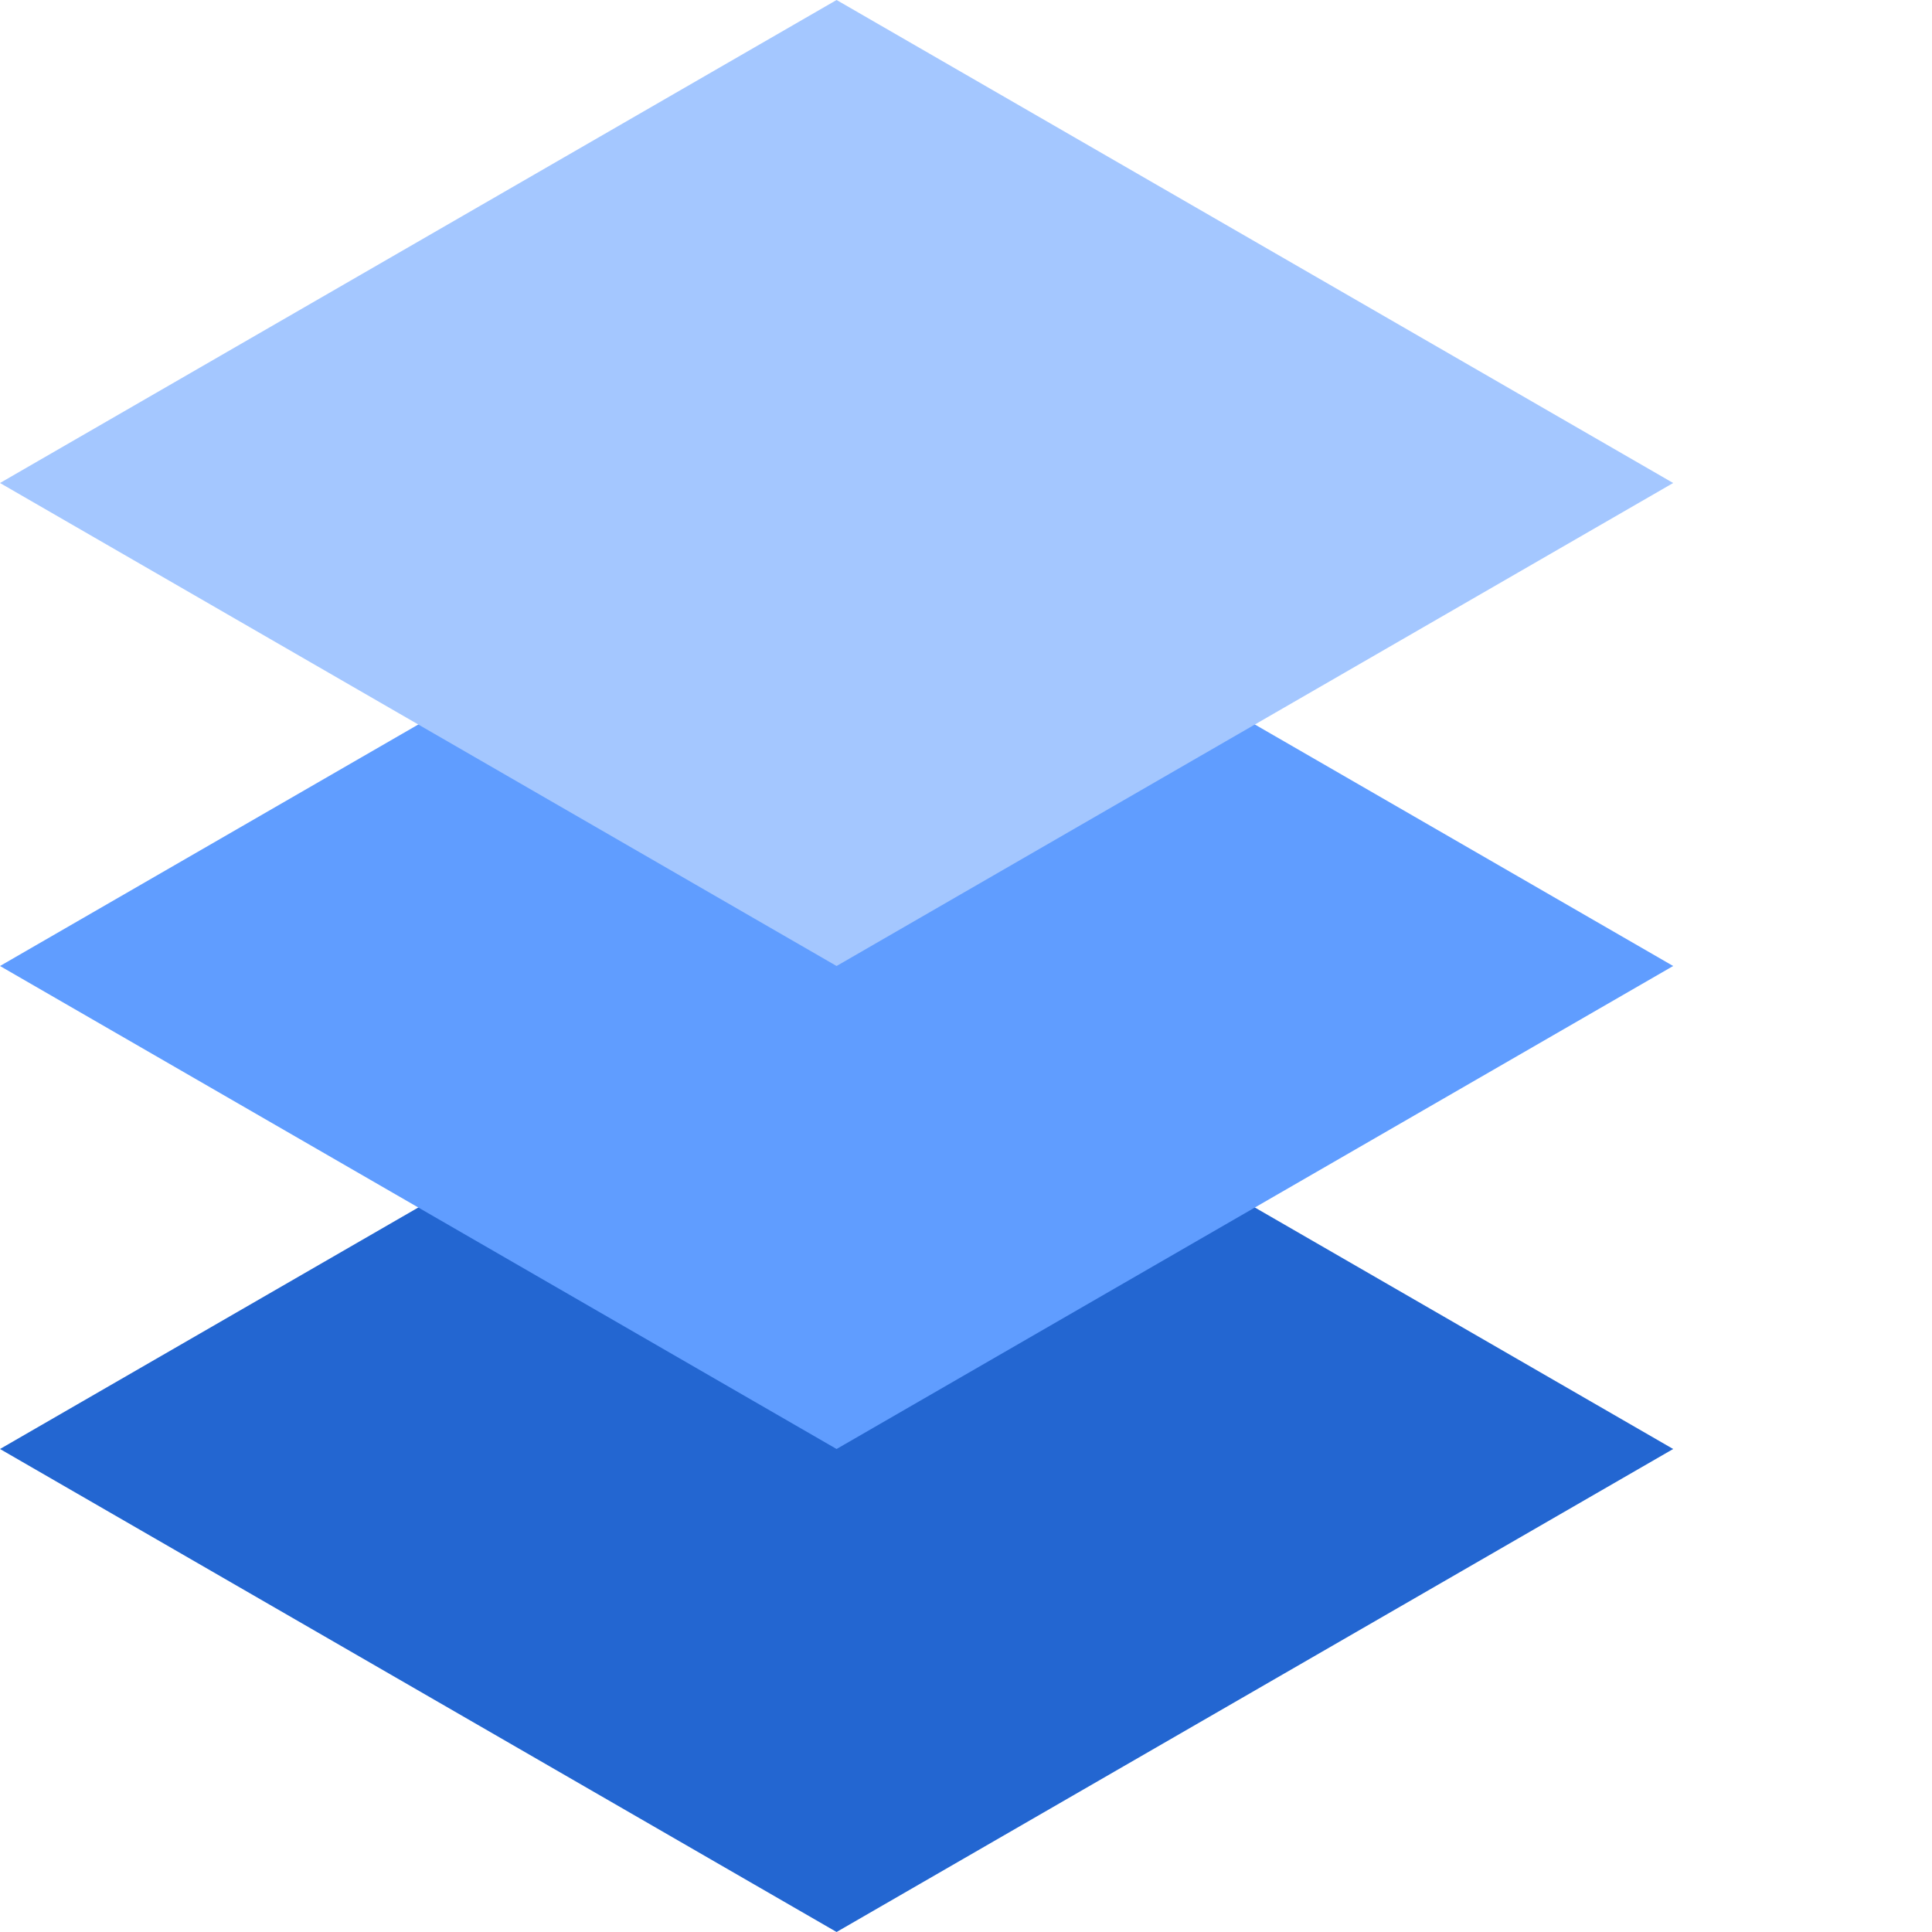
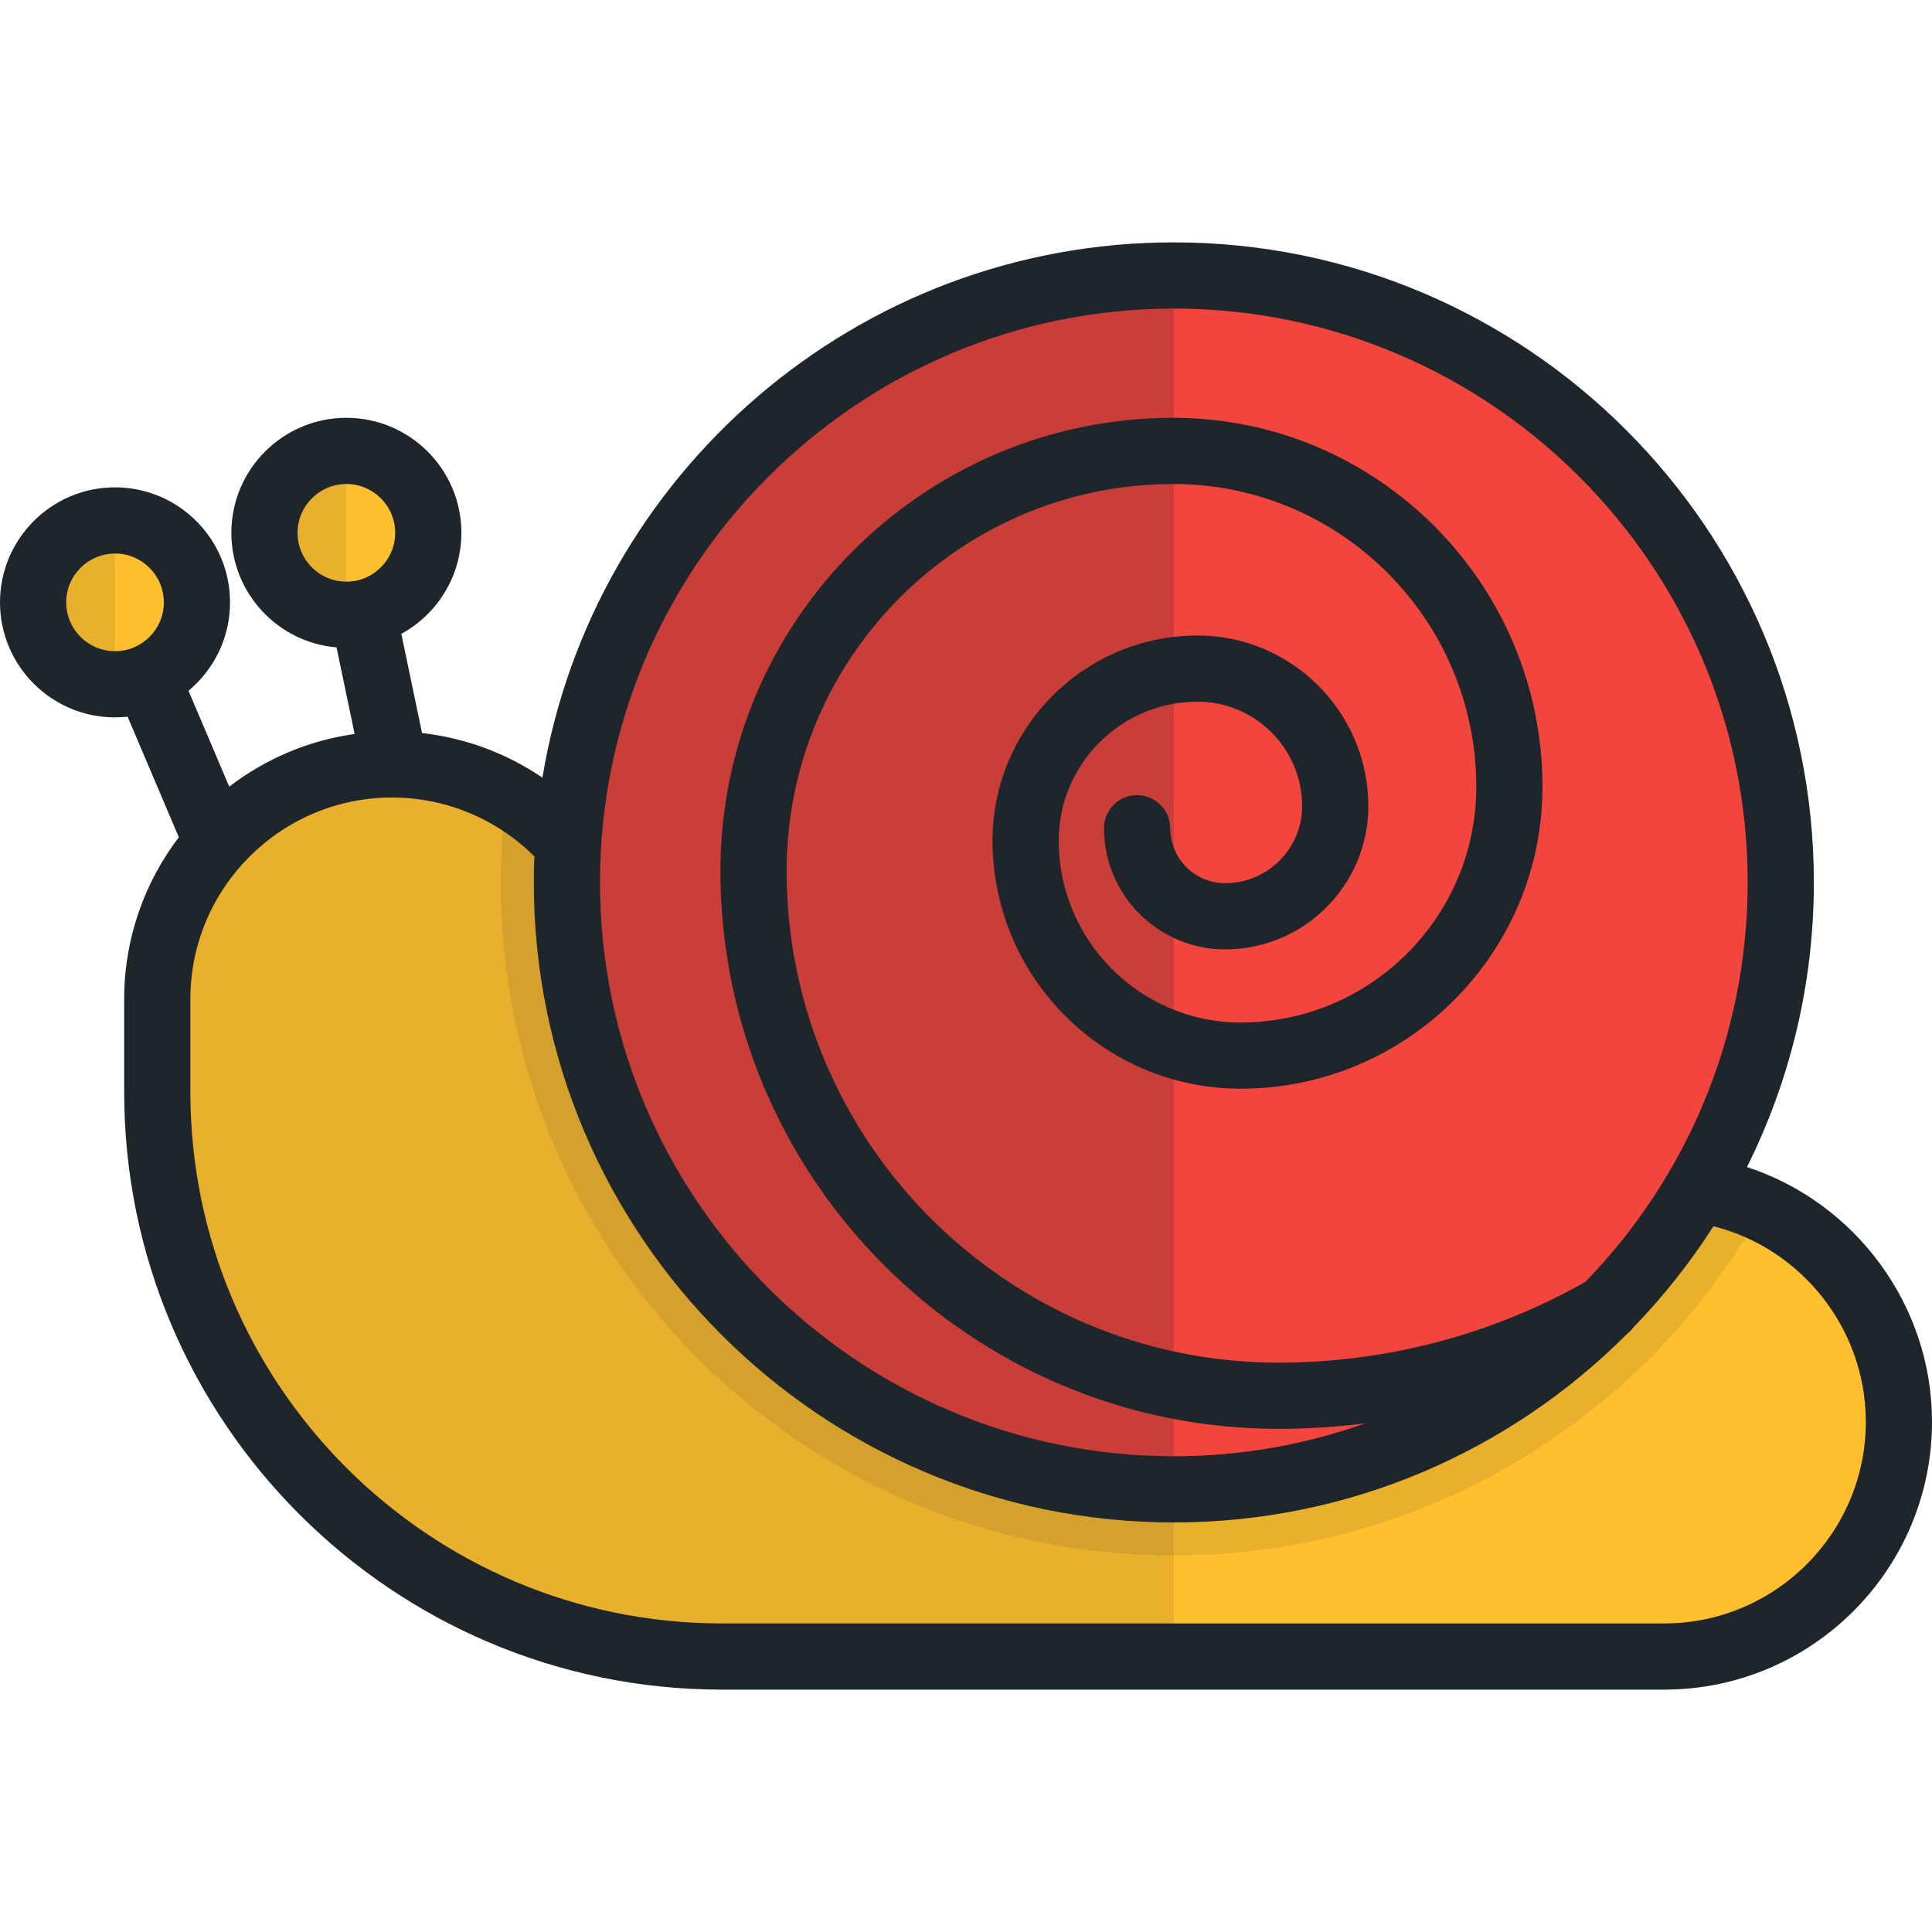
- <svg xmlns="http://www.w3.org/2000/svg" version="1.1" width="256" height="256" viewbox="0 0 949 256">
-   <path fill="#2366d1" d="M110.851 128L221.703 192L110.851 256L0 192Z" />
-   <path fill="#609dff" d="M110.851 64L221.703 128L110.851 192L0 128Z" />
-   <path fill="#a4c7ff" d="M110.851 0L221.703 64L110.851 128L0 64Z" />
+ <svg xmlns="http://www.w3.org/2000/svg" version="1.1" id="Layer_1" x="0px" y="0px" viewBox="0 0 512 512" style="enable-background:new 0 0 512 512;" xml:space="preserve" width="512" height="512" class="">
+   <g>
+     <circle style="fill:#FEC02F" cx="30.484" cy="159.638" r="21.71" data-original="#F5CFB2" class="active-path" data-old_color="#F5CFB2" />
+     <path style="opacity:0.1;fill:#222222;enable-background:new    ;" d="M30.479,137.922c-11.99,0-21.709,9.721-21.709,21.71  s9.718,21.71,21.709,21.71V137.922z" />
+     <circle style="fill:#FEC02F" cx="91.793" cy="141.209" r="21.71" data-original="#F5CFB2" class="active-path" data-old_color="#F5CFB2" />
+     <path style="opacity:0.1;fill:#222222;enable-background:new    ;" d="M91.791,119.495c-11.99,0-21.709,9.721-21.709,21.71  s9.719,21.71,21.709,21.71V119.495z" />
+     <path style="fill:#FEC02F" d="M441.017,438.999H191.299c-82.501,0-149.621-67.12-149.621-149.621V264.79  c0-34.358,27.855-62.212,62.213-62.212c34.36,0,62.213,27.853,62.213,62.212v24.589c0,13.892,11.303,25.193,25.194,25.193h249.719  c34.358,0,62.213,27.855,62.213,62.214C503.23,411.145,475.375,438.999,441.017,438.999z" data-original="#F5CFB2" class="active-path" data-old_color="#F5CFB2" />
+     <g>
+       <path style="opacity:0.1;fill:#222222;enable-background:new    ;" d="M191.299,314.572c-13.892,0-25.194-11.302-25.194-25.193   V264.79c0-34.358-27.853-62.212-62.213-62.212c-34.358,0-62.213,27.853-62.213,62.212v24.589   c0,82.501,67.12,149.621,149.621,149.621h119.778V314.572H191.299z" />
+       <path style="opacity:0.1;fill:#222222;enable-background:new    ;" d="M441.017,314.572H191.299   c-13.892,0-25.194-11.302-25.194-25.193V264.79c0-23.345-12.866-43.675-31.886-54.317c-1.001,7.651-1.526,15.452-1.526,23.375   c0,98.52,79.867,178.385,178.385,178.385c67.143,0,125.611-37.102,156.048-91.915C459.185,316.638,450.345,314.572,441.017,314.572   z" />
+     </g>
+     <circle style="fill:#F2453E" cx="311.077" cy="233.844" r="160.842" data-original="#997668" class="" data-old_color="#997668" />
+     <path style="opacity:0.2;fill:#222222;enable-background:new    ;" d="M311.077,73.003c-88.832,0-160.845,72.013-160.845,160.845  c0,88.833,72.013,160.845,160.845,160.845V73.003z" />
+     <path style="fill:#1E252B;" d="M462.962,309.283c11.338-22.735,17.729-48.352,17.729-75.436  c0-93.525-76.088-169.615-169.614-169.615c-84.07,0-154.037,61.485-167.329,141.846c-9.482-6.436-20.419-10.519-31.898-11.815  l-5.499-26.287c9.476-5.175,15.92-15.234,15.92-26.772c0-16.807-13.673-30.48-30.48-30.48s-30.479,13.673-30.479,30.48  c0,15.927,12.281,29.032,27.87,30.362l4.8,22.946c-12.383,1.738-23.747,6.679-33.23,13.961l-10.795-25.417  c6.719-5.595,11.003-14.018,11.003-23.424c0-16.807-13.673-30.48-30.48-30.48C13.673,129.152,0,142.826,0,159.633  s13.673,30.48,30.479,30.48c1.128,0,2.242-0.067,3.338-0.186l13.574,31.958c-9.079,11.926-14.483,26.794-14.483,42.904v24.589  c0,87.337,71.054,158.391,158.391,158.391h249.719c39.14,0,70.983-31.842,70.983-70.983  C512,345.779,491.615,318.638,462.962,309.283z M30.479,172.573c-7.134,0-12.939-5.806-12.939-12.94  c0-7.135,5.805-12.94,12.939-12.94c7.135,0,12.94,5.806,12.94,12.94C43.42,166.767,37.614,172.573,30.479,172.573z M311.077,81.773  c83.854,0,152.074,68.221,152.074,152.075c0,41.107-16.401,78.45-42.995,105.848c-24.693,14.007-52.787,21.421-81.36,21.421  c-71.867,0-130.336-58.469-130.336-130.336c0-56.528,45.987-102.515,102.514-102.515c44.255,0,80.259,36.005,80.259,80.262  c0,34.434-28.017,62.449-62.453,62.449c-26.581,0-48.208-21.626-48.208-48.208c0-20.298,16.514-36.812,36.813-36.812  c15.271,0,27.696,12.425,27.696,27.698c0,11.25-9.152,20.402-20.402,20.402c-8.033,0-14.569-6.535-14.569-14.569  c0-4.845-3.927-8.77-8.77-8.77c-4.843,0-8.77,3.925-8.77,8.77c0,17.705,14.404,32.109,32.109,32.109  c20.922,0,37.942-17.022,37.942-37.942c0-24.944-20.293-45.238-45.236-45.238c-29.97,0-54.353,24.383-54.353,54.352  c0,36.253,29.494,65.748,65.748,65.748c44.108,0,79.993-35.882,79.993-79.989c0-53.927-43.872-97.802-97.799-97.802  c-66.198,0-120.054,53.857-120.054,120.055c0,81.54,66.336,147.876,147.876,147.876c7.743,0,15.455-0.504,23.09-1.475  c-15.896,5.653-32.997,8.741-50.809,8.741c-83.855,0-152.075-68.221-152.075-152.075S227.223,81.773,311.077,81.773z   M91.791,154.145c-7.135,0-12.939-5.806-12.939-12.94c0-7.135,5.805-12.94,12.939-12.94c7.135,0,12.94,5.806,12.94,12.94  S98.927,154.145,91.791,154.145z M441.017,430.229H191.299c-77.666,0-140.851-63.185-140.851-140.851V264.79  c0-29.468,23.975-53.442,53.443-53.442c14.185,0,27.734,5.655,37.724,15.608c-0.092,2.288-0.152,4.584-0.152,6.893  c0,93.525,76.088,169.615,169.615,169.615c46.881,0,89.378-19.122,120.11-49.971c0.627-0.492,1.176-1.054,1.635-1.674  c7.948-8.201,15.082-17.191,21.26-26.854c23.371,5.891,40.378,27.243,40.378,51.822C494.46,406.254,470.485,430.229,441.017,430.229  z" data-original="#1E252B" class="" />
+   </g>
</svg>
